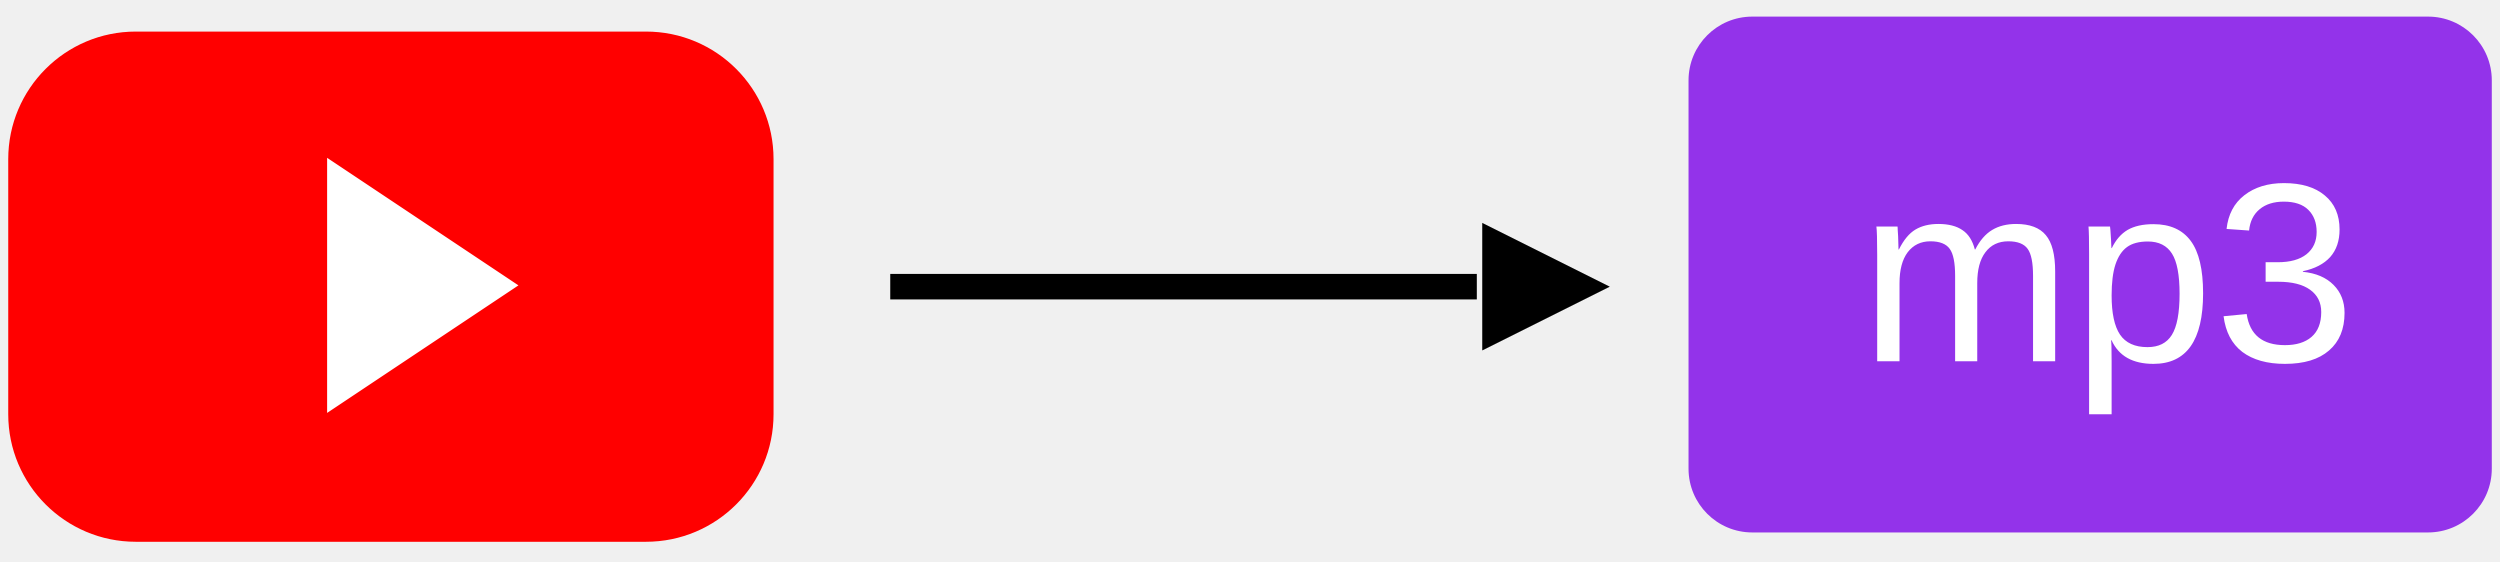
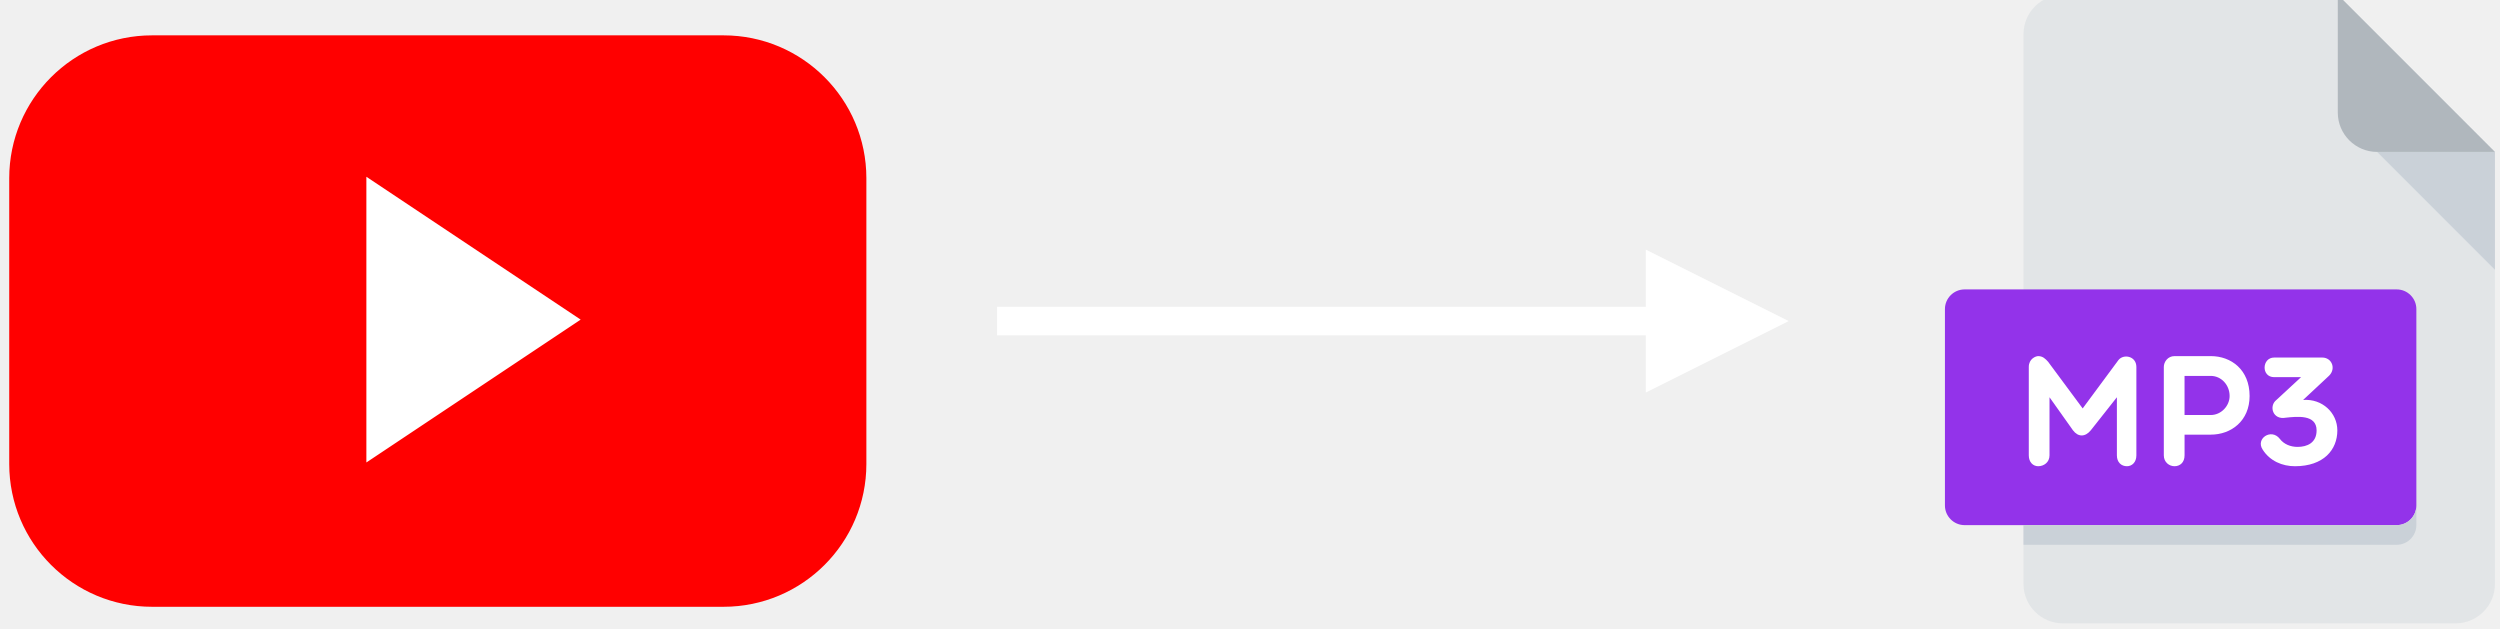
- <svg xmlns="http://www.w3.org/2000/svg" viewBox="0 0 196 44">
+ <svg xmlns="http://www.w3.org/2000/svg" viewBox="0 0 175 44">
  <rect x="0.646" y="2.475" width="60" height="40" rx="10" fill="#FF0000" />
  <polygon points="25.646 12.373 40.646 22.373 25.646 32.373" fill="white" />
-   <line x1="69.796" y1="22.475" x2="115.782" y2="22.475" stroke="black" stroke-width="2" style="" />
-   <polygon points="116.208 17.475 126.208 22.475 116.208 27.475" fill="black" />
-   <rect x="132.381" y="1.302" width="62.976" height="40.442" rx="5" fill="#9333EA" style="" />
-   <text x="145.783" y="28.325" font-size="20" font-family="Arial" fill="white" style="white-space: pre; font-size: 20px;">mp3</text>
+   <line x1="69.796" y1="22.475" x2="115.782" y2="22.475" stroke-width="2" style="fill: rgb(67, 25, 25); stroke: rgb(255, 255, 255);" />
+   <polygon points="115.208 17.475 125.208 22.475 115.208 27.475" style="fill: rgb(255, 255, 255);" />
+   <g id="Layer_1" transform="matrix(1, 0, 0, 1, 57.96046, -25.26689)">
+     <path style="fill:#E2E5E7;" d="M 86.435 24.901 C 84.922 24.901 83.685 26.139 83.685 27.651 L 83.685 66.151 C 83.685 67.665 84.922 68.901 86.435 68.901 L 113.935 68.901 C 115.447 68.901 116.685 67.665 116.685 66.151 L 116.685 35.901 L 105.685 24.901 L 86.435 24.901 Z" />
+     <path style="fill:#B0B7BD;" d="M 108.435 35.901 L 116.685 35.901 L 105.685 24.901 L 105.685 33.151 C 105.685 34.664 106.922 35.901 108.435 35.901 Z" />
+     <polygon style="fill:#CAD1D8;" points="116.685 44.151 108.435 35.901 116.685 35.901" />
+     <path style="fill: rgb(147, 51, 234);" d="M 111.185 60.651 C 111.185 61.407 110.566 62.026 109.81 62.026 L 79.56 62.026 C 78.804 62.026 78.185 61.407 78.185 60.651 L 78.185 46.901 C 78.185 46.145 78.804 45.526 79.56 45.526 L 109.81 45.526 C 110.566 45.526 111.185 46.145 111.185 46.901 L 111.185 60.651 Z" />
+     <g transform="matrix(0.085938, 0, 0, 0.085938, 75.43492, 24.90115)">
+       <path style="fill:#FFFFFF;" d="M117.184,327.84v47.344c0,5.632-4.592,8.832-9.216,8.832c-4.096,0-7.664-3.2-7.664-8.832v-72.032 c0-6.64,5.632-8.832,7.664-8.832c3.712,0,5.888,2.192,8.064,4.608l28.16,38l29.152-39.408c4.24-5.248,14.592-3.2,14.592,5.632 v72.032c0,5.632-3.6,8.832-7.68,8.832c-4.592,0-8.192-3.2-8.192-8.832V327.84l-21.232,26.88c-4.592,5.632-10.352,5.632-14.576,0 L117.184,327.84z" />
+       <path style="fill:#FFFFFF;" d="M210.288,303.152c0-4.224,3.328-8.832,8.704-8.832h29.552c16.64,0,31.616,11.136,31.616,32.496 c0,20.224-14.976,31.472-31.616,31.472h-21.36v16.896c0,5.632-3.584,8.832-8.192,8.832c-4.224,0-8.704-3.2-8.704-8.832V303.152z M227.168,310.448v31.856h21.36c8.576,0,15.36-7.552,15.36-15.488c0-8.96-6.784-16.368-15.36-16.368L227.168,310.448 L227.168,310.448z" />
+       <path style="fill:#FFFFFF;" d="M322.064,311.472h-21.872c-10.736,0-10.096-15.984,0-15.984h39.152c7.792,0,11.376,8.96,5.632,14.72 l-21.232,19.824c15.616-1.152,27.888,10.48,27.888,24.816c0,15.728-11.136,29.168-34.544,29.168 c-10.24,0-20.336-4.224-26.224-13.44c-6.144-9.072,7.024-17.776,13.936-8.832c3.328,4.352,8.704,6.528,14.448,6.528 c7.808,0,15.488-3.328,15.488-13.44c0-13.296-16.256-11.248-25.072-10.352c-10.752,2.048-13.936-9.6-7.664-14.448L322.064,311.472z " />
+     </g>
+     <path style="fill:#CAD1D8;" d="M 109.81 62.026 L 83.685 62.026 L 83.685 63.401 L 109.81 63.401 C 110.566 63.401 111.185 62.782 111.185 62.026 L 111.185 60.651 C 111.185 61.407 110.566 62.026 109.81 62.026 Z" />
+   </g>
</svg>
